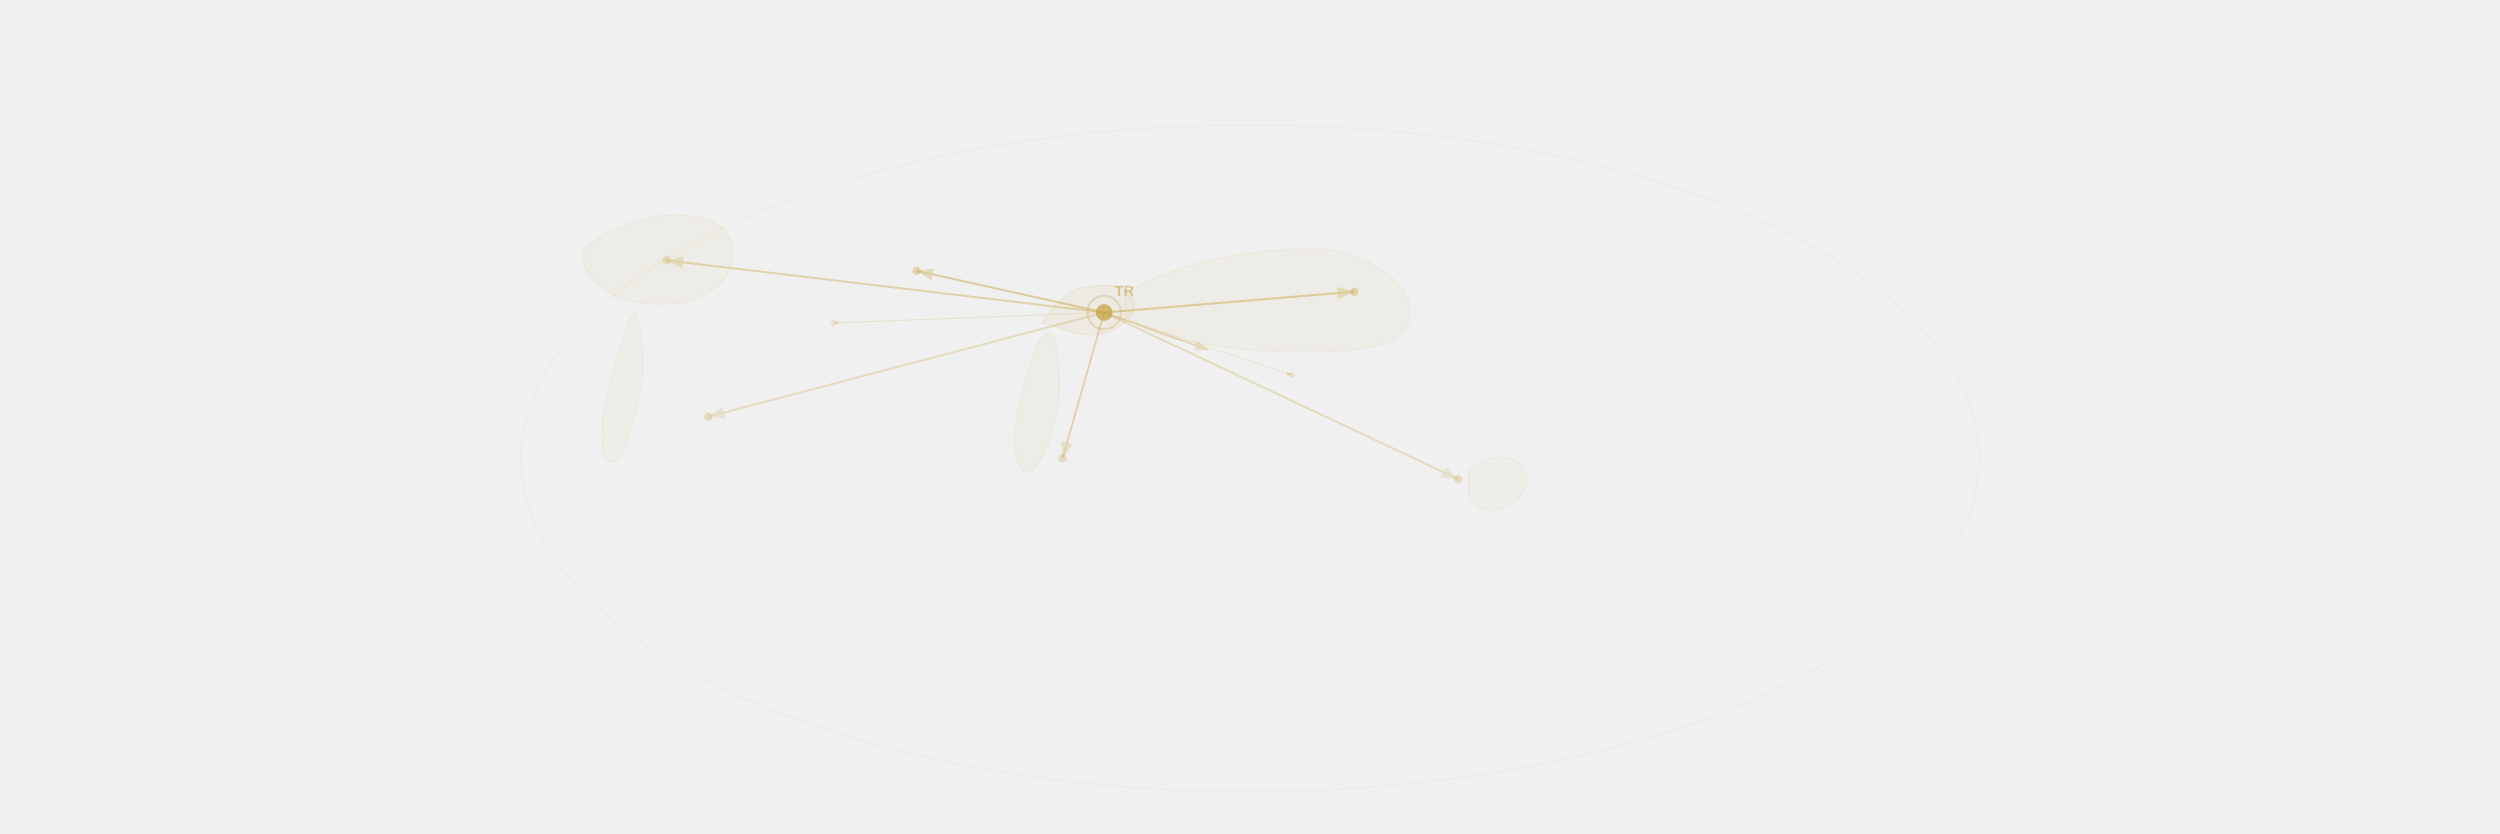
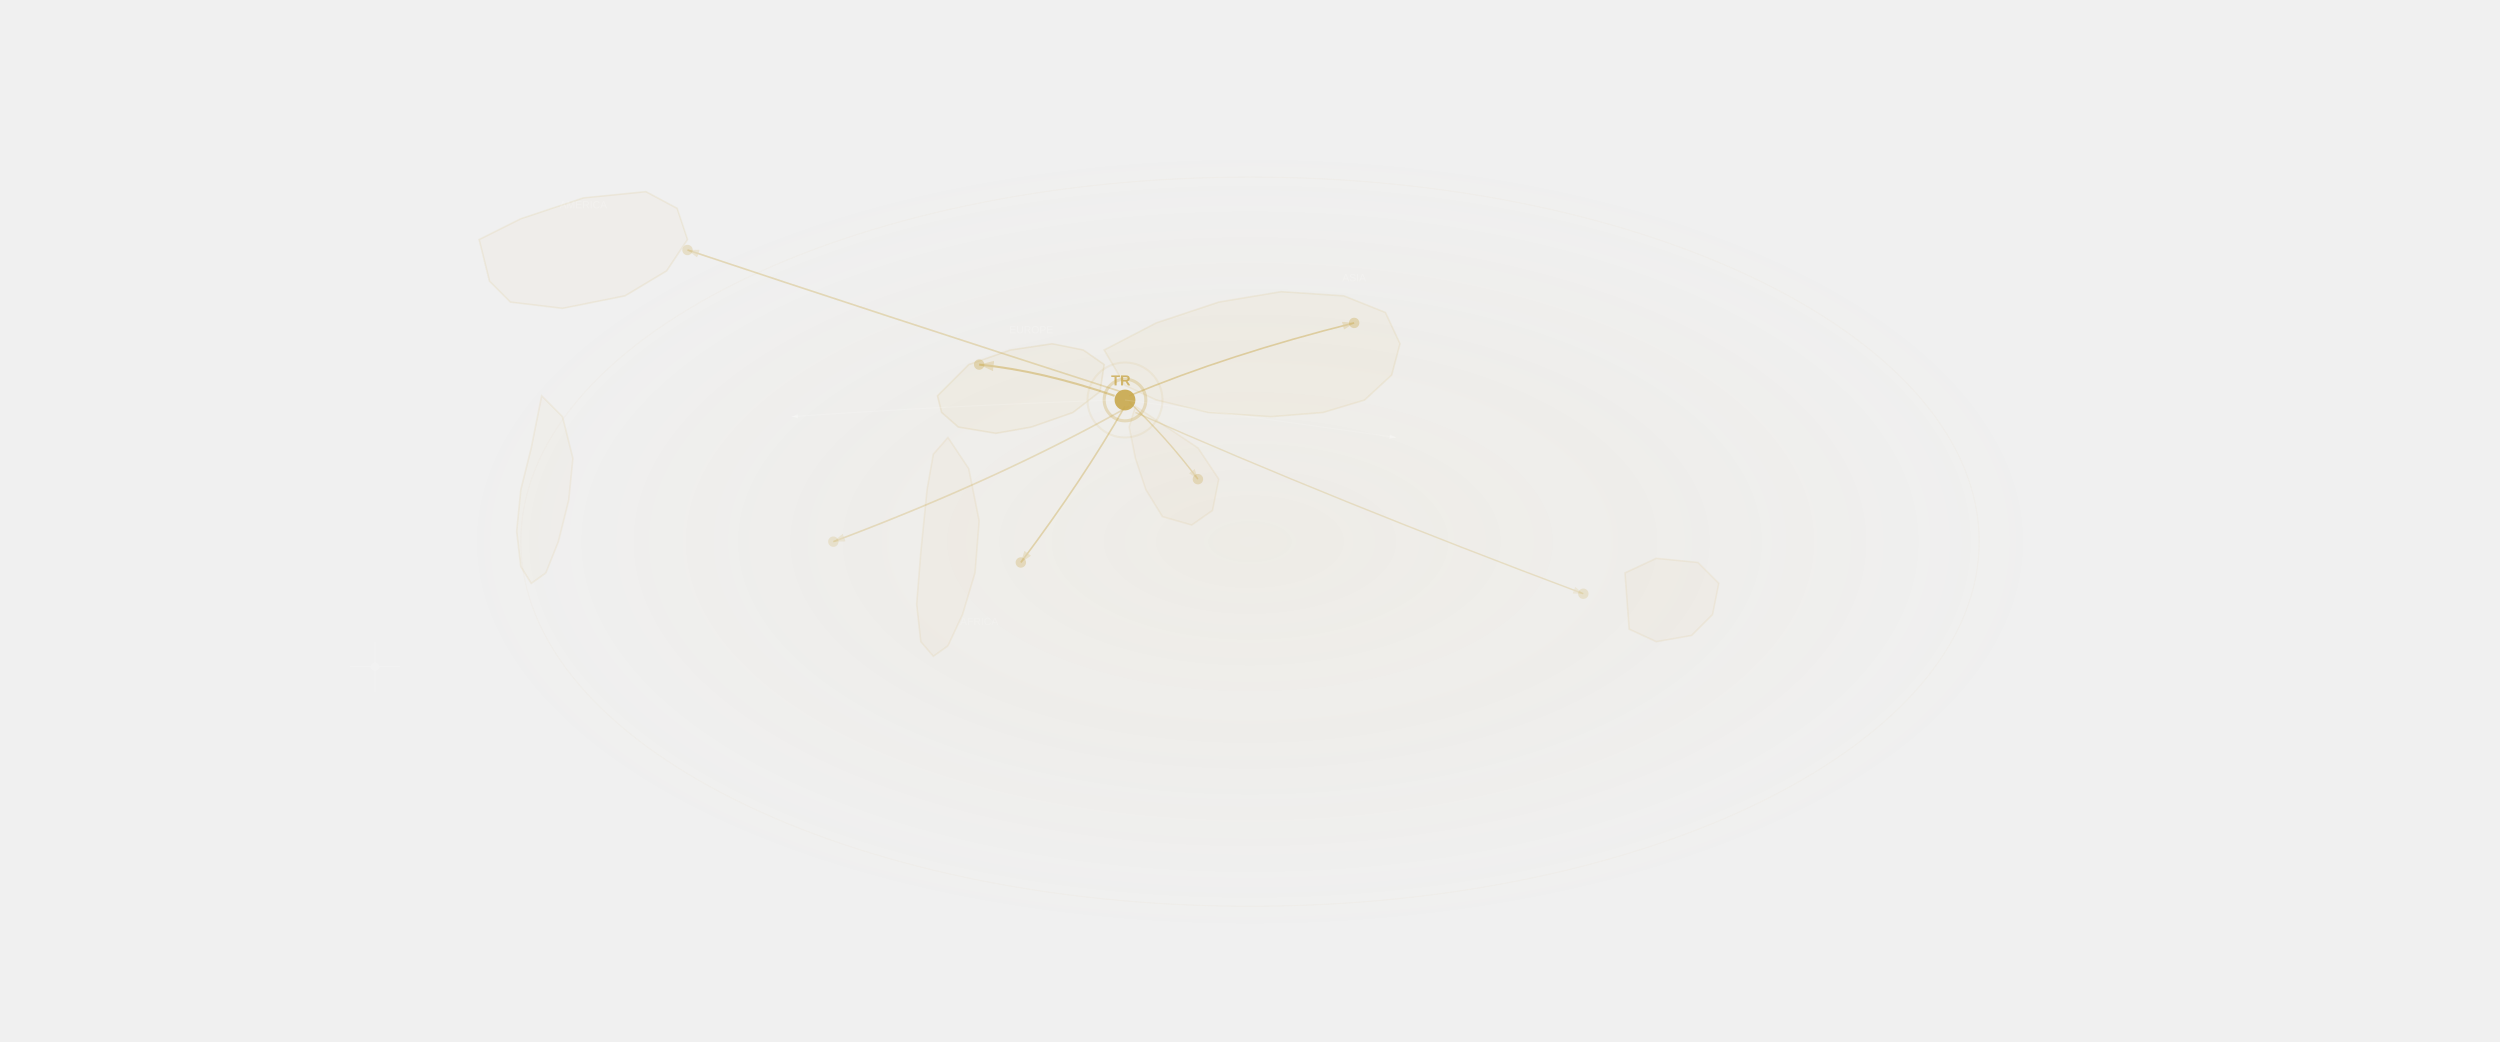
- <svg xmlns="http://www.w3.org/2000/svg" viewBox="0 0 1200 400" width="1200" height="400">
+ <svg xmlns="http://www.w3.org/2000/svg" viewBox="0 0 1200 500" width="1200" height="500">
  <defs>
-     <linearGradient id="bgGrad" x1="0%" y1="0%" x2="100%" y2="100%">
-       <stop offset="0%" style="stop-color:#0D1B4A;stop-opacity:0.3" />
-       <stop offset="100%" style="stop-color:#1A237E;stop-opacity:0.1" />
-     </linearGradient>
-     <marker id="arrowhead" markerWidth="8" markerHeight="6" refX="8" refY="3" orient="auto">
-       <polygon points="0 0, 8 3, 0 6" fill="#C9A84C" opacity="0.6" />
+     <radialGradient id="glow" cx="50%" cy="50%" r="50%">
+       <stop offset="0%" stop-color="#C9A84C" stop-opacity="0.06" />
+       <stop offset="100%" stop-color="#C9A84C" stop-opacity="0" />
+     </radialGradient>
+     <marker id="arrowGold" markerWidth="7" markerHeight="5" refX="7" refY="2.5" orient="auto">
+       <polygon points="0 0, 7 2.5, 0 5" fill="#C9A84C" opacity="0.5" />
    </marker>
-     <marker id="arrowheadSmall" markerWidth="5" markerHeight="4" refX="5" refY="2" orient="auto">
-       <polygon points="0 0, 5 2, 0 4" fill="rgba(201,168,76,0.3)" />
+     <marker id="arrowWhite" markerWidth="6" markerHeight="4" refX="6" refY="2" orient="auto">
+       <polygon points="0 0, 6 2, 0 4" fill="rgba(255,255,255,0.25)" />
    </marker>
  </defs>
-   <ellipse cx="600" cy="220" rx="350" ry="160" fill="none" stroke="rgba(201,168,76,0.06)" stroke-width="1" />
-   <path d="M500,155 Q510,140 520,138 Q535,135 540,140 Q548,145 542,152 Q538,158 530,160 Q520,162 510,158 Q505,156 500,155Z" fill="rgba(201,168,76,0.08)" stroke="rgba(201,168,76,0.15)" stroke-width="0.5" />
-   <path d="M540,140 Q560,130 580,125 Q610,118 640,120 Q660,125 670,135 Q680,145 675,158 Q670,165 650,168 Q630,170 600,168 Q570,165 555,160 Q545,155 540,152Z" fill="rgba(201,168,76,0.06)" stroke="rgba(201,168,76,0.12)" stroke-width="0.5" />
-   <path d="M505,160 Q510,175 508,195 Q505,210 500,220 Q495,230 490,225 Q485,215 488,200 Q492,180 498,165Q500,160 505,160Z" fill="rgba(201,168,76,0.06)" stroke="rgba(201,168,76,0.12)" stroke-width="0.5" />
-   <path d="M280,120 Q290,110 310,105 Q330,100 345,108 Q355,115 350,130 Q345,140 330,145 Q310,148 295,142 Q282,135 280,125Z" fill="rgba(201,168,76,0.06)" stroke="rgba(201,168,76,0.12)" stroke-width="0.5" />
-   <path d="M305,150 Q310,165 308,185 Q305,200 300,215 Q295,225 290,220 Q288,210 290,195 Q295,175 300,160Q302,152 305,150Z" fill="rgba(201,168,76,0.05)" stroke="rgba(201,168,76,0.1)" stroke-width="0.5" />
-   <path d="M705,225 Q715,218 725,220 Q735,225 732,235 Q728,242 718,245 Q708,245 705,238Z" fill="rgba(201,168,76,0.05)" stroke="rgba(201,168,76,0.1)" stroke-width="0.5" />
-   <circle cx="530" cy="150" r="4" fill="#C9A84C" opacity="0.8" />
-   <circle cx="530" cy="150" r="8" fill="none" stroke="#C9A84C" opacity="0.3" stroke-width="1" />
-   <line x1="530" y1="150" x2="440" y2="130" stroke="#C9A84C" stroke-width="1" opacity="0.5" marker-end="url(#arrowhead)" />
-   <line x1="530" y1="150" x2="320" y2="125" stroke="#C9A84C" stroke-width="1" opacity="0.4" marker-end="url(#arrowhead)" />
-   <line x1="530" y1="150" x2="340" y2="200" stroke="#C9A84C" stroke-width="1" opacity="0.3" marker-end="url(#arrowhead)" />
-   <line x1="530" y1="150" x2="510" y2="220" stroke="#C9A84C" stroke-width="1" opacity="0.4" marker-end="url(#arrowhead)" />
-   <line x1="530" y1="150" x2="650" y2="140" stroke="#C9A84C" stroke-width="1" opacity="0.5" marker-end="url(#arrowhead)" />
-   <line x1="530" y1="150" x2="700" y2="230" stroke="#C9A84C" stroke-width="1" opacity="0.3" marker-end="url(#arrowhead)" />
-   <line x1="530" y1="150" x2="580" y2="168" stroke="#C9A84C" stroke-width="0.8" opacity="0.4" marker-end="url(#arrowhead)" />
-   <line x1="530" y1="150" x2="400" y2="155" stroke="rgba(201,168,76,0.2)" stroke-width="0.5" marker-end="url(#arrowheadSmall)" />
-   <line x1="530" y1="150" x2="620" y2="180" stroke="rgba(201,168,76,0.2)" stroke-width="0.5" marker-end="url(#arrowheadSmall)" />
-   <circle cx="440" cy="130" r="2" fill="#C9A84C" opacity="0.4" />
-   <circle cx="320" cy="125" r="2" fill="#C9A84C" opacity="0.3" />
-   <circle cx="510" cy="220" r="2" fill="#C9A84C" opacity="0.3" />
-   <circle cx="650" cy="140" r="2" fill="#C9A84C" opacity="0.4" />
-   <circle cx="700" cy="230" r="2" fill="#C9A84C" opacity="0.3" />
-   <circle cx="340" cy="200" r="2" fill="#C9A84C" opacity="0.3" />
-   <circle cx="400" cy="155" r="1.5" fill="#C9A84C" opacity="0.2" />
-   <circle cx="620" cy="180" r="1.5" fill="#C9A84C" opacity="0.2" />
-   <text x="535" y="142" font-size="7" fill="#C9A84C" opacity="0.6" font-family="Arial" font-weight="bold">TR</text>
+   <ellipse cx="600" cy="260" rx="380" ry="190" fill="url(#glow)" />
+   <ellipse cx="600" cy="260" rx="350" ry="175" fill="none" stroke="rgba(201,168,76,0.04)" stroke-width="0.5" />
+   <path d="M230,115 L250,105 L280,95 L310,92 L325,100 L330,115 L320,130 L300,142 L270,148 L245,145 L235,135 Z" fill="rgba(201,168,76,0.04)" stroke="rgba(201,168,76,0.12)" stroke-width="0.8" />
+   <path d="M260,190 L270,200 L275,220 L273,240 L268,260 L262,275 L255,280 L250,272 L248,255 L250,235 L255,215 L258,200 Z" fill="rgba(201,168,76,0.03)" stroke="rgba(201,168,76,0.1)" stroke-width="0.8" />
+   <path d="M450,190 L465,175 L485,168 L505,165 L520,168 L530,175 L528,188 L515,198 L495,205 L478,208 L460,205 L452,198 Z" fill="rgba(201,168,76,0.05)" stroke="rgba(201,168,76,0.13)" stroke-width="0.8" />
+   <path d="M455,210 L465,225 L470,250 L468,275 L462,295 L455,310 L448,315 L442,308 L440,290 L442,265 L445,235 L448,218 Z" fill="rgba(201,168,76,0.04)" stroke="rgba(201,168,76,0.1)" stroke-width="0.8" />
+   <path d="M530,168 L555,155 L585,145 L615,140 L645,142 L665,150 L672,165 L668,180 L655,192 L635,198 L610,200 L580,198 L555,192 L540,185 Z" fill="rgba(201,168,76,0.05)" stroke="rgba(201,168,76,0.12)" stroke-width="0.8" />
+   <path d="M545,195 L560,205 L575,215 L585,230 L582,245 L572,252 L558,248 L550,235 L545,220 L542,205 Z" fill="rgba(201,168,76,0.04)" stroke="rgba(201,168,76,0.1)" stroke-width="0.8" />
+   <path d="M780,275 L795,268 L815,270 L825,280 L822,295 L812,305 L795,308 L782,302 Z" fill="rgba(201,168,76,0.04)" stroke="rgba(201,168,76,0.1)" stroke-width="0.8" />
+   <circle cx="540" cy="192" r="5" fill="#C9A84C" opacity="0.9" />
+   <circle cx="540" cy="192" r="10" fill="none" stroke="#C9A84C" opacity="0.3" stroke-width="1.5" />
+   <circle cx="540" cy="192" r="18" fill="none" stroke="#C9A84C" opacity="0.1" stroke-width="1" />
+   <text x="538" y="185" font-size="7" fill="#C9A84C" opacity="0.8" font-family="Arial" font-weight="bold" text-anchor="middle">TR</text>
+   <path d="M535,190 Q500,178 470,175" fill="none" stroke="#C9A84C" stroke-width="1" opacity="0.5" marker-end="url(#arrowGold)" />
+   <path d="M538,188 Q420,150 330,120" fill="none" stroke="#C9A84C" stroke-width="0.8" opacity="0.35" marker-end="url(#arrowGold)" />
+   <path d="M542,195 Q480,230 400,260" fill="none" stroke="#C9A84C" stroke-width="0.8" opacity="0.3" marker-end="url(#arrowGold)" />
+   <path d="M540,195 Q520,230 490,270" fill="none" stroke="#C9A84C" stroke-width="0.8" opacity="0.4" marker-end="url(#arrowGold)" />
+   <path d="M542,190 Q590,170 650,155" fill="none" stroke="#C9A84C" stroke-width="0.8" opacity="0.45" marker-end="url(#arrowGold)" />
+   <path d="M545,198 Q640,240 760,285" fill="none" stroke="#C9A84C" stroke-width="0.7" opacity="0.25" marker-end="url(#arrowGold)" />
+   <path d="M542,193 Q560,210 575,230" fill="none" stroke="#C9A84C" stroke-width="0.7" opacity="0.35" marker-end="url(#arrowGold)" />
+   <path d="M535,192 Q450,195 380,200" fill="none" stroke="rgba(255,255,255,0.15)" stroke-width="0.5" marker-end="url(#arrowWhite)" />
+   <path d="M540,192 Q600,200 670,210" fill="none" stroke="rgba(255,255,255,0.12)" stroke-width="0.5" marker-end="url(#arrowWhite)" />
+   <circle cx="470" cy="175" r="2.5" fill="#C9A84C" opacity="0.35" />
+   <circle cx="330" cy="120" r="2.5" fill="#C9A84C" opacity="0.25" />
+   <circle cx="400" cy="260" r="2.5" fill="#C9A84C" opacity="0.2" />
+   <circle cx="490" cy="270" r="2.5" fill="#C9A84C" opacity="0.3" />
+   <circle cx="650" cy="155" r="2.5" fill="#C9A84C" opacity="0.35" />
+   <circle cx="760" cy="285" r="2.5" fill="#C9A84C" opacity="0.2" />
+   <circle cx="575" cy="230" r="2.5" fill="#C9A84C" opacity="0.3" />
+   <text x="280" y="100" font-size="5" fill="rgba(255,255,255,0.2)" font-family="Arial" text-anchor="middle">AMERICA</text>
+   <text x="495" y="160" font-size="5" fill="rgba(255,255,255,0.2)" font-family="Arial" text-anchor="middle">EUROPE</text>
+   <text x="470" y="300" font-size="5" fill="rgba(255,255,255,0.15)" font-family="Arial" text-anchor="middle">AFRICA</text>
+   <text x="650" y="135" font-size="5" fill="rgba(255,255,255,0.2)" font-family="Arial" text-anchor="middle">ASIA</text>
+   <g transform="translate(180,320)" opacity="0.15">
+     <line x1="0" y1="-12" x2="0" y2="12" stroke="#FFFFFF" stroke-width="0.5" />
+     <line x1="-12" y1="0" x2="12" y2="0" stroke="#FFFFFF" stroke-width="0.5" />
+     <circle cx="0" cy="0" r="2" fill="#FFFFFF" />
+   </g>
</svg>
